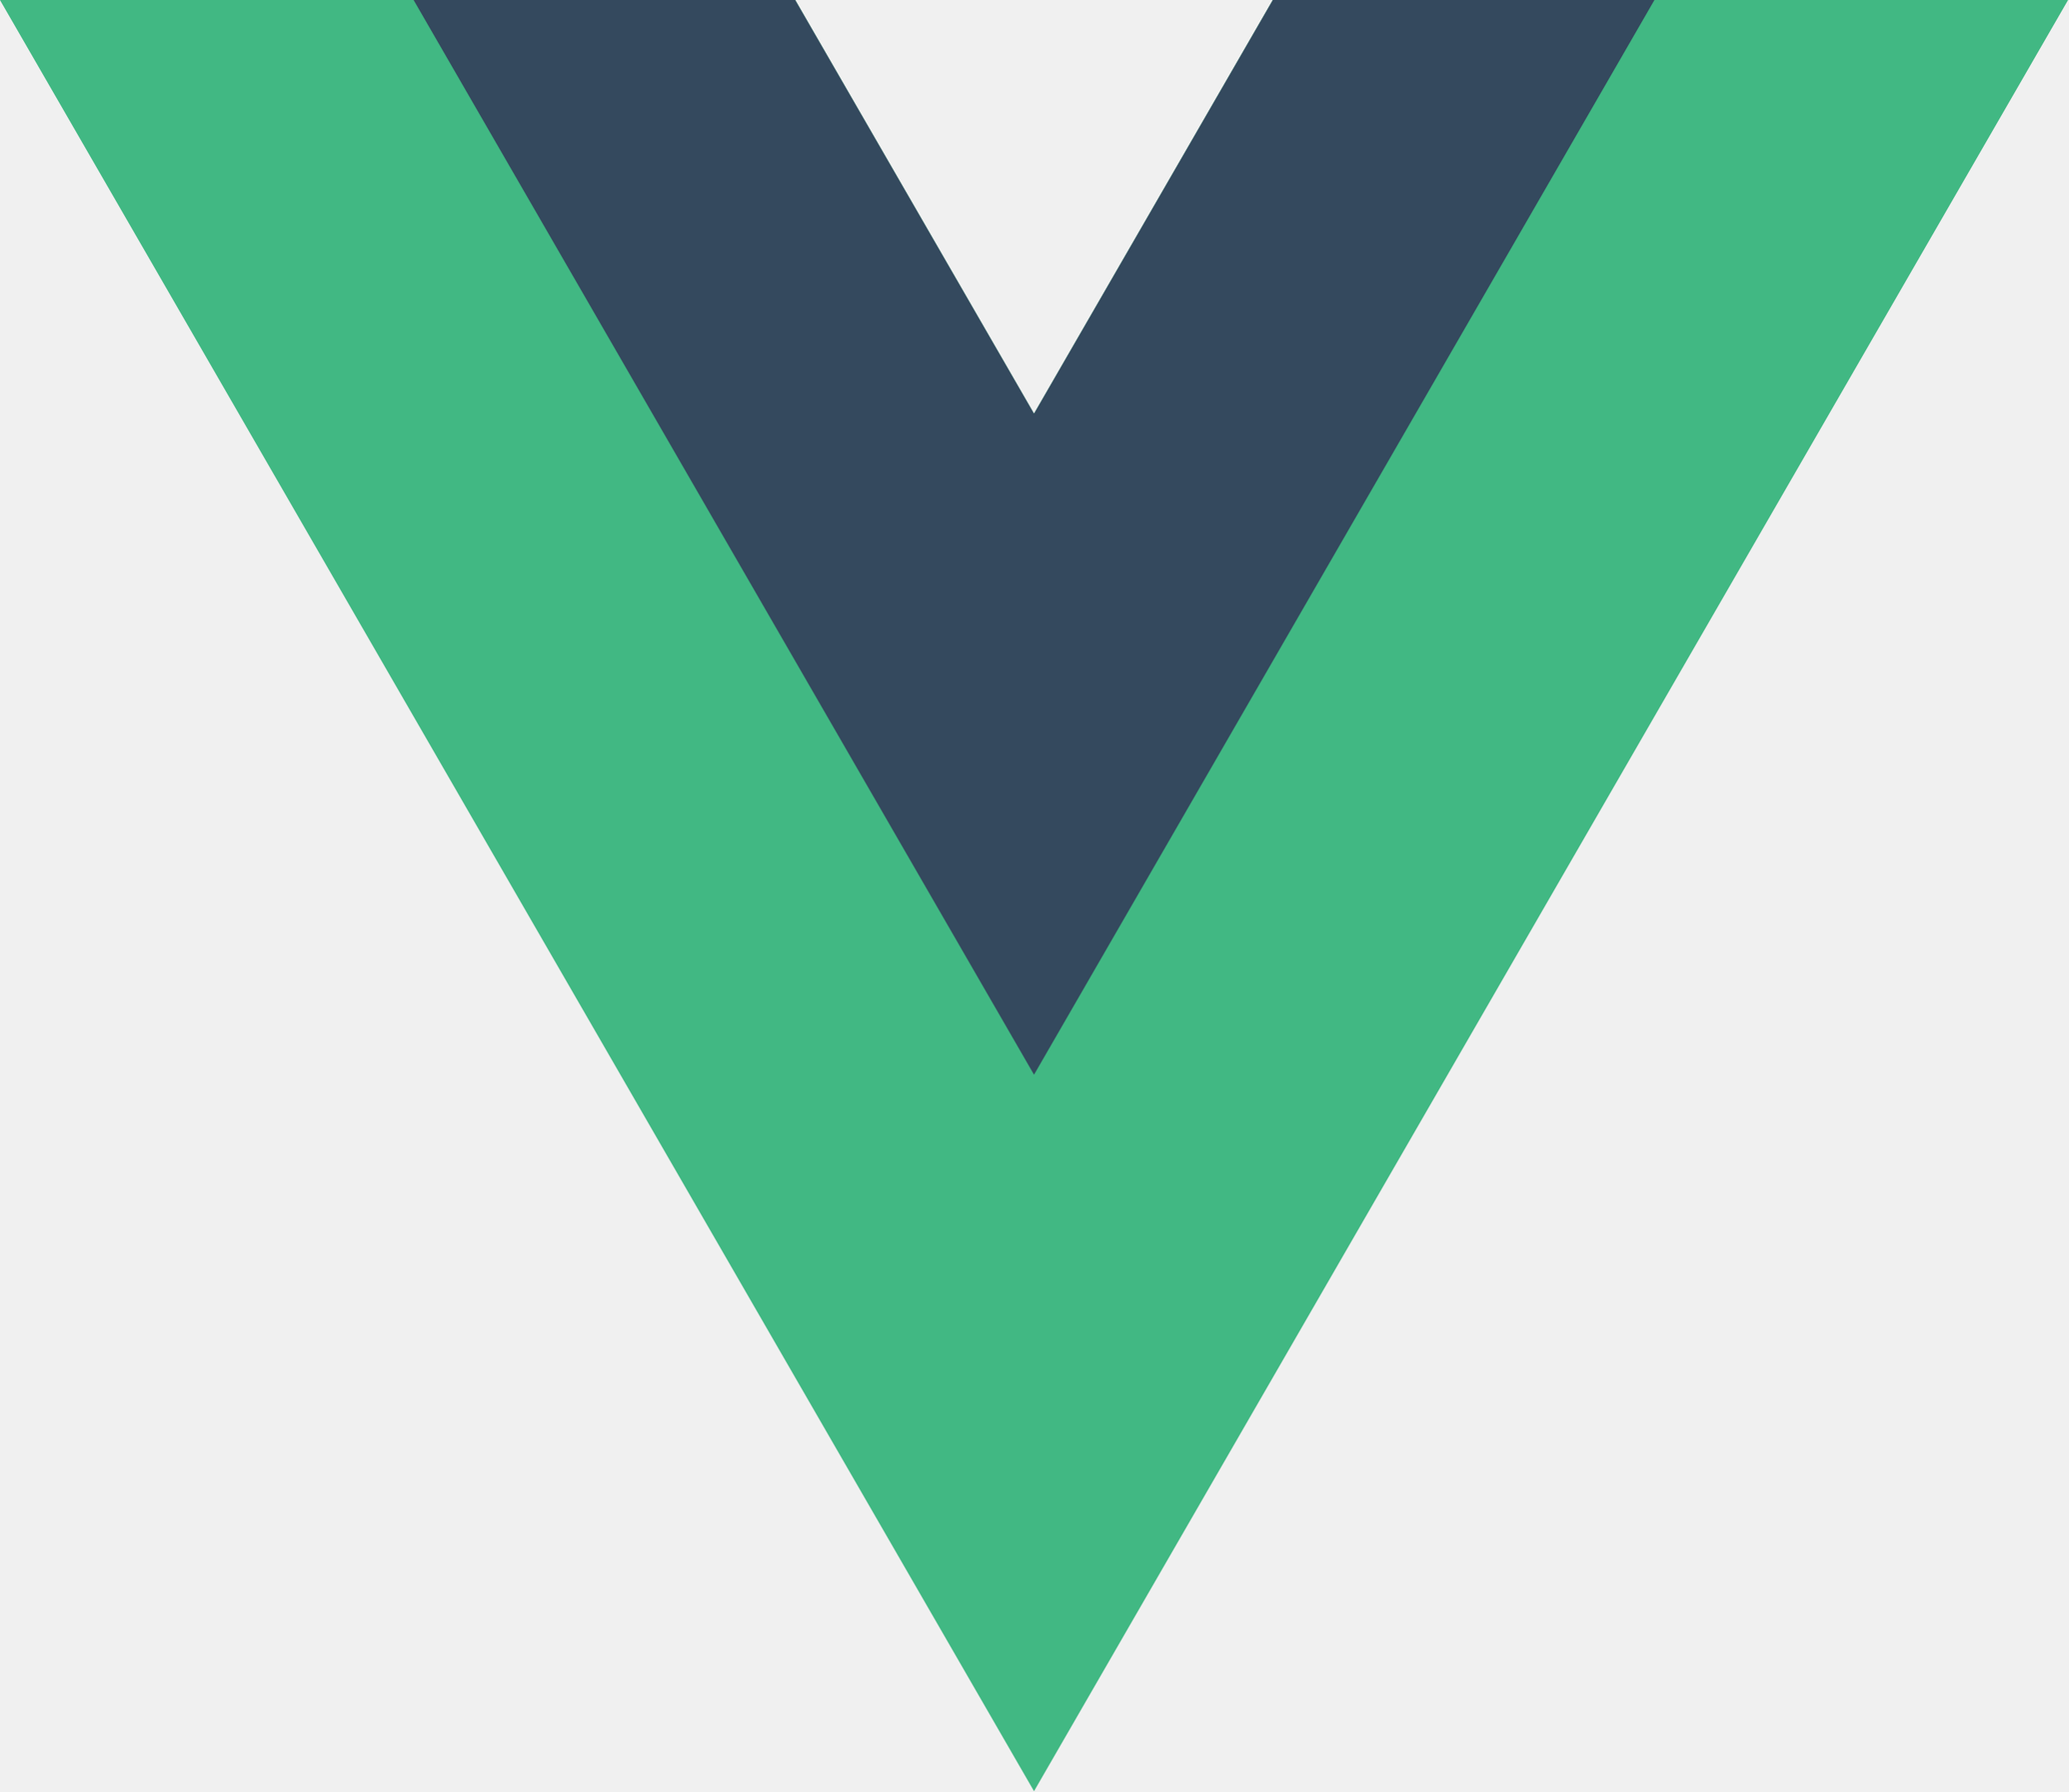
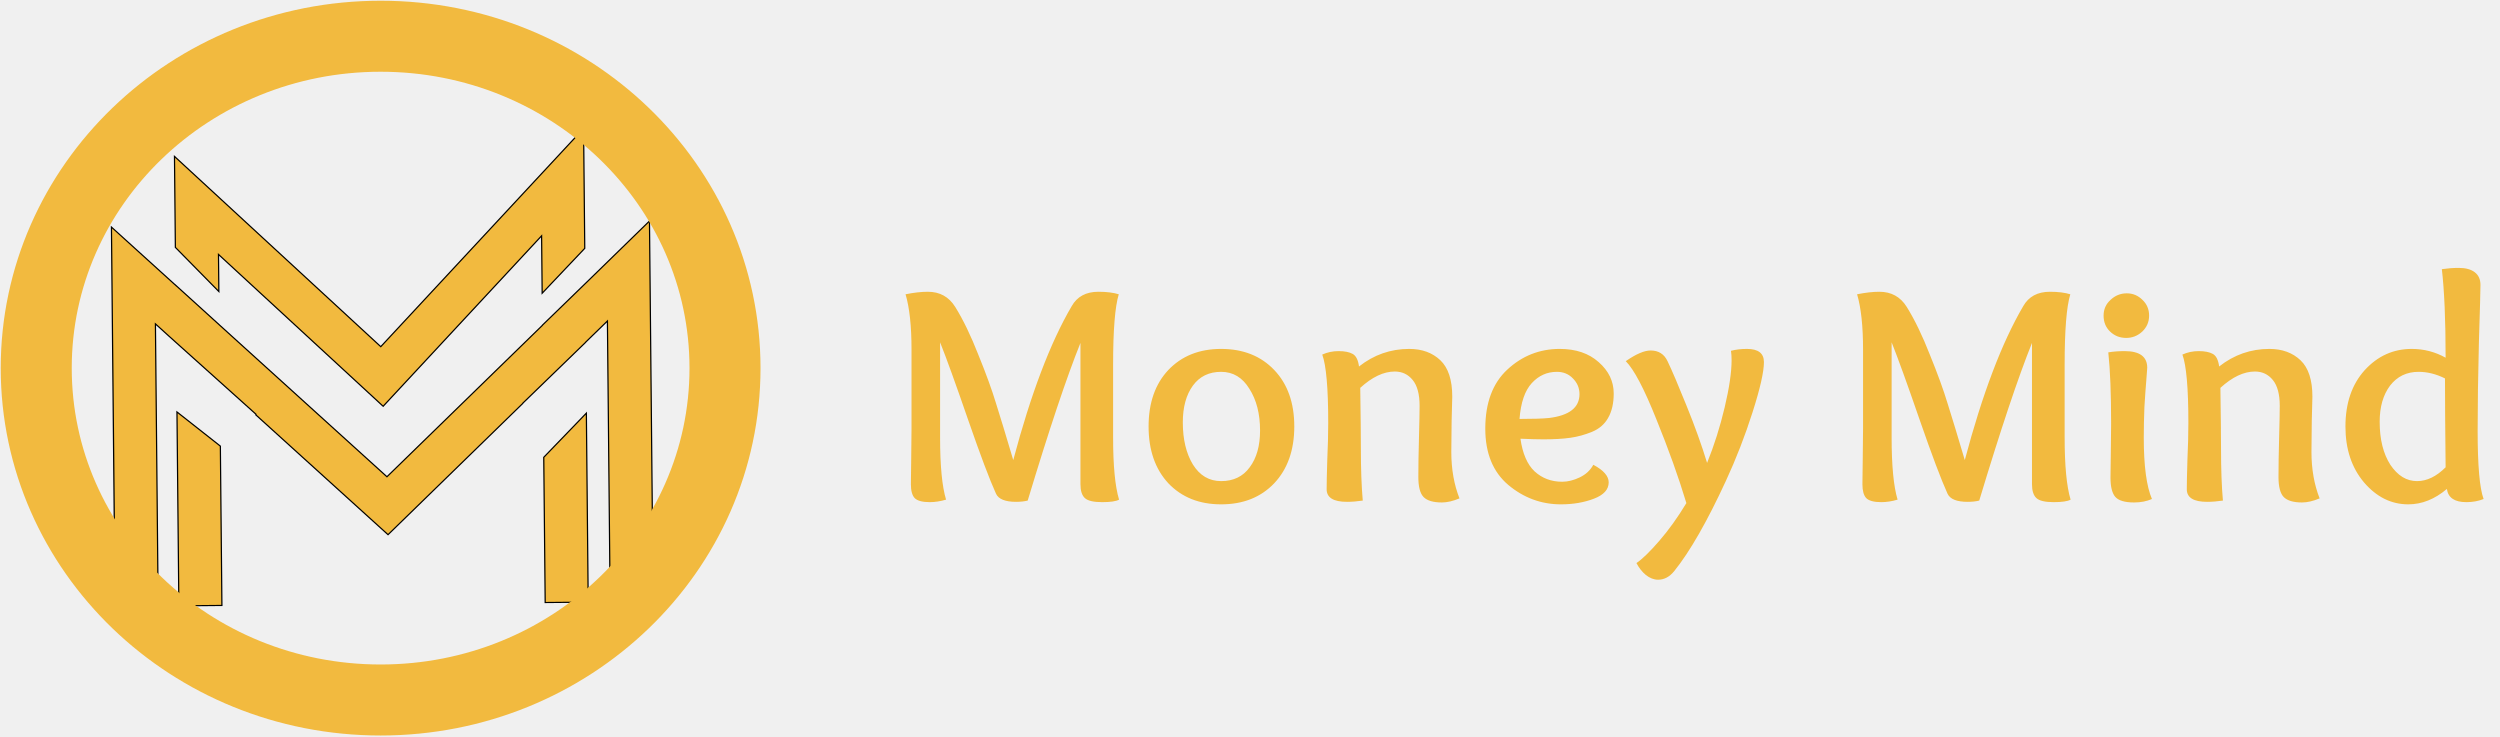
- <svg xmlns="http://www.w3.org/2000/svg" viewBox="0 0 261.76 226.69">
-   <path d="M161.096.001l-30.225 52.351L100.647.001H-.005l130.877 226.688L261.749.001z" fill="#41b883" />
-   <path d="M161.096.001l-30.225 52.351L100.647.001H52.346l78.526 136.01L209.398.001z" fill="#34495e" />
+ <svg xmlns="http://www.w3.org/2000/svg" width="414" height="122" viewBox="0 0 414 122" fill="none">
+   <path fill-rule="evenodd" clip-rule="evenodd" d="M20.26 100.411L19.055 99.032L18.456 37.607L29.101 47.257L29.101 47.243L36.294 53.77V53.773L40.488 57.573L64.078 78.951L89.834 53.863L89.834 53.839L96.893 46.988L98.989 44.947L107.553 36.601L108.167 99.615L101.042 99.679L100.588 53.156L96.987 56.66L96.987 56.681L86.574 66.77L86.574 66.805L64.258 88.542L42.369 68.707L42.393 68.602L28.004 55.689L25.738 53.635L26.194 100.357L20.26 100.411ZM63.054 57.407L28.893 25.901L29.04 40.965L36.241 48.28L36.181 42.131L63.447 67.279L89.689 39.05L89.782 48.562L96.835 41.125L96.642 21.275L63.054 57.407ZM97.407 99.712L90.281 99.777L90.047 75.725L97.102 68.414L97.407 99.712ZM36.748 100.261L29.619 100.326L29.306 68.219L36.49 73.878L36.748 100.261Z" fill="#F2BA3F" />
+   <path fill-rule="evenodd" clip-rule="evenodd" d="M20.26 100.411L19.055 99.032L19.069 100.422L20.26 100.411Z" fill="#F2BA3F" />
+   <path d="M98.989 44.947V44.954L96.893 46.988L98.989 44.947Z" fill="#051836" />
+   <path fill-rule="evenodd" clip-rule="evenodd" d="M20.26 100.411L19.055 99.032L19.069 100.422L20.26 100.411Z" fill="white" />
+   <path d="M19.055 99.032L19.069 100.422L20.26 100.411" stroke="black" stroke-width="0.278" stroke-miterlimit="22.926" />
+   <path fill-rule="evenodd" clip-rule="evenodd" d="M108.154 98.277L106.555 99.629L101.042 99.679L100.588 53.156L96.987 56.66L96.987 56.681L86.574 66.77L86.574 66.805L64.258 88.542L42.369 68.707L42.393 68.602L28.004 55.689L25.738 53.635L26.194 100.357L20.26 100.411L19.055 99.032L18.456 37.607L29.101 47.257L29.101 47.243L36.294 53.77V53.773L40.488 57.573L64.078 78.951L89.834 53.863L89.834 53.839L96.893 46.988L98.989 44.947L107.553 36.601L108.154 98.277ZM29.04 40.965L28.893 25.901L63.054 57.407L96.642 21.275L96.835 41.125L89.782 48.562L89.689 39.05L63.447 67.279L36.181 42.131L36.241 48.28L29.04 40.965ZM90.281 99.777L90.047 75.725L97.102 68.414L97.407 99.712L90.281 99.777ZM29.619 100.326L29.306 68.219L36.49 73.878L36.748 100.261L29.619 100.326Z" fill="#F2BA3F" />
+   <path fill-rule="evenodd" clip-rule="evenodd" d="M108.154 98.277L106.555 99.629L108.167 99.615L108.154 98.277Z" fill="#F2BA3F" />
+   <path fill-rule="evenodd" clip-rule="evenodd" d="M108.256 98.191L108.053 98.363L107.453 36.839L99.062 45.017L96.966 47.058L89.936 53.88L89.937 53.904C81.316 62.297 72.695 70.69 64.081 79.089C54.793 70.657 45.491 62.238 36.192 53.816V53.812L29.207 47.474L29.207 47.488L18.561 37.837L19.157 99.031V99.899V100.26H18.953L18.352 37.377L28.996 47.026L28.996 47.012C31.464 49.25 33.932 51.487 36.397 53.727V53.731L64.076 78.814L89.732 53.824L89.731 53.799L96.821 46.919L98.916 44.879L107.653 36.364C107.858 56.973 108.062 77.582 108.256 98.191ZM106.673 99.53L106.437 99.73C104.605 99.747 102.773 99.763 100.941 99.779L100.489 53.393L97.09 56.701L97.09 56.722L86.677 66.811L86.677 66.845C79.203 74.122 71.735 81.404 64.261 88.68C56.928 82.033 49.586 75.393 42.257 68.741L42.281 68.636L27.935 55.761L25.843 53.865L26.297 100.455H18.953V100.26H26.091L25.634 53.405L28.075 55.617L42.506 68.569L42.482 68.674L64.256 88.405L86.472 66.765L86.472 66.73L96.885 56.642L96.885 56.621L100.688 52.919L101.143 99.58L106.673 99.53ZM28.938 40.966L28.789 25.668L63.049 57.266L96.742 21.021C96.81 27.734 96.885 34.45 96.938 41.163L89.683 48.813L89.59 39.305L63.453 67.421L36.286 42.364L36.346 48.529C33.877 46.022 31.41 43.511 28.939 41.006L28.938 40.966ZM28.998 26.134L29.142 40.926L36.137 48.031L36.077 41.899L63.442 67.138L89.789 38.795L89.882 48.311L96.734 41.088L96.543 21.53L63.06 57.549L28.998 26.134ZM90.18 99.778L89.945 75.687C92.361 73.177 94.783 70.673 97.202 68.166C97.307 78.714 97.411 89.262 97.51 99.81C95.067 99.834 92.624 99.855 90.181 99.876L90.18 99.778ZM90.15 75.764L90.383 99.678L97.304 99.615L97.002 68.662L90.15 75.764ZM29.517 100.327L29.202 68.01C31.666 69.95 34.131 71.888 36.593 73.831C36.67 82.673 36.759 91.517 36.851 100.359C34.407 100.383 31.962 100.404 29.518 100.426L29.517 100.327ZM29.41 68.429L29.721 100.227L36.645 100.164L36.389 73.926L29.41 68.429Z" fill="black" />
+   <path fill-rule="evenodd" clip-rule="evenodd" d="M108.256 98.191L108.053 98.363L108.064 99.517L106.673 99.53L106.437 99.73C107.048 99.724 107.659 99.718 108.27 99.712C108.266 99.205 108.261 98.698 108.256 98.191Z" fill="black" />
+   <path d="M63.031 115.92C94.528 115.92 120.061 91.314 120.061 60.96C120.061 30.606 94.528 6 63.031 6C31.534 6 6 30.606 6 60.96C6 91.314 31.534 115.92 63.031 115.92Z" stroke="#F2BA3F" stroke-width="11.76" stroke-miterlimit="22.926" />
+   <path d="M184.331 60.328V72.444C184.331 77.124 184.66 80.556 185.319 82.74C184.834 83.017 183.898 83.156 182.511 83.156C181.09 83.156 180.136 82.931 179.651 82.48C179.166 82.029 178.923 81.267 178.923 80.192V56.792C176.635 62.477 173.723 71.179 170.187 82.896C169.632 83.035 168.991 83.104 168.263 83.104C166.46 83.104 165.351 82.653 164.935 81.752C163.895 79.464 162.352 75.373 160.307 69.48C158.262 63.552 156.719 59.288 155.679 56.688V72.444C155.679 77.124 156.008 80.556 156.667 82.74C155.731 83.017 154.83 83.156 153.963 83.156C152.75 83.156 151.918 82.931 151.467 82.48C151.051 82.029 150.843 81.267 150.843 80.192C150.843 79.637 150.86 78.268 150.895 76.084C150.93 73.9 150.947 72.201 150.947 70.988V57.884C150.947 54.001 150.618 50.951 149.959 48.732C151.346 48.455 152.576 48.316 153.651 48.316C155.627 48.316 157.135 49.148 158.175 50.812C159.492 52.927 160.775 55.579 162.023 58.768C163.306 61.923 164.276 64.592 164.935 66.776C165.628 68.96 166.582 72.097 167.795 76.188C170.707 65.233 173.931 56.74 177.467 50.708C178.368 49.113 179.842 48.316 181.887 48.316C183.239 48.316 184.366 48.455 185.267 48.732C184.643 50.812 184.331 54.677 184.331 60.328ZM208.666 71.3C208.666 68.527 208.077 66.221 206.898 64.384C205.754 62.512 204.194 61.576 202.218 61.576C200.208 61.576 198.648 62.339 197.538 63.864C196.429 65.389 195.874 67.417 195.874 69.948C195.874 72.756 196.429 75.079 197.538 76.916C198.682 78.753 200.242 79.672 202.218 79.672C204.264 79.672 205.841 78.909 206.95 77.384C208.094 75.859 208.666 73.831 208.666 71.3ZM202.218 83.52C198.613 83.52 195.701 82.359 193.482 80.036C191.298 77.679 190.206 74.541 190.206 70.624C190.206 66.707 191.298 63.587 193.482 61.264C195.701 58.941 198.613 57.78 202.218 57.78C205.858 57.78 208.788 58.941 211.006 61.264C213.225 63.587 214.334 66.707 214.334 70.624C214.334 74.541 213.225 77.679 211.006 80.036C208.788 82.359 205.858 83.52 202.218 83.52ZM225.049 60.692C227.51 58.751 230.283 57.78 233.369 57.78C235.483 57.78 237.199 58.404 238.517 59.652C239.834 60.9 240.493 62.911 240.493 65.684C240.493 66.065 240.458 67.417 240.389 69.74C240.354 72.063 240.337 73.761 240.337 74.836C240.337 77.679 240.787 80.244 241.689 82.532C240.614 82.983 239.643 83.208 238.777 83.208C237.355 83.208 236.35 82.913 235.761 82.324C235.171 81.735 234.877 80.625 234.877 78.996C234.877 77.193 234.911 75.027 234.981 72.496C235.05 69.931 235.085 68.163 235.085 67.192C235.085 65.285 234.703 63.864 233.941 62.928C233.178 61.992 232.19 61.524 230.977 61.524C229.139 61.524 227.233 62.425 225.257 64.228C225.326 68.873 225.361 72.253 225.361 74.368C225.361 77.696 225.465 80.539 225.673 82.896C224.737 83.035 223.87 83.104 223.073 83.104C220.819 83.104 219.693 82.411 219.693 81.024C219.693 80.019 219.727 78.389 219.797 76.136C219.901 73.883 219.953 71.855 219.953 70.052C219.953 64.297 219.623 60.519 218.965 58.716C219.797 58.335 220.698 58.144 221.669 58.144C222.674 58.144 223.454 58.3 224.009 58.612C224.563 58.924 224.91 59.617 225.049 60.692ZM255.584 72.756C254.648 72.756 253.383 72.721 251.788 72.652C252.135 75.113 252.915 76.916 254.128 78.06C255.376 79.204 256.902 79.776 258.704 79.776C259.64 79.776 260.611 79.533 261.616 79.048C262.622 78.563 263.367 77.869 263.852 76.968C265.551 77.869 266.4 78.84 266.4 79.88C266.4 81.059 265.586 81.96 263.956 82.584C262.327 83.208 260.507 83.52 258.496 83.52C255.238 83.52 252.326 82.445 249.76 80.296C247.23 78.147 245.964 75.044 245.964 70.988C245.964 66.724 247.178 63.465 249.604 61.212C252.066 58.924 254.96 57.78 258.288 57.78C260.958 57.78 263.107 58.508 264.736 59.964C266.4 61.42 267.232 63.153 267.232 65.164C267.232 66.793 266.92 68.145 266.296 69.22C265.707 70.26 264.823 71.023 263.644 71.508C262.466 71.993 261.27 72.323 260.056 72.496C258.843 72.669 257.352 72.756 255.584 72.756ZM257.82 61.576C256.191 61.576 254.804 62.2 253.66 63.448C252.516 64.696 251.84 66.672 251.632 69.376C253.851 69.376 255.48 69.324 256.52 69.22C259.883 68.804 261.564 67.487 261.564 65.268C261.564 64.263 261.2 63.396 260.472 62.668C259.779 61.94 258.895 61.576 257.82 61.576ZM274.583 96C273.889 96 273.213 95.74 272.555 95.22C271.931 94.7 271.411 94.041 270.995 93.244C271.965 92.585 273.231 91.355 274.791 89.552C276.351 87.749 277.841 85.669 279.263 83.312C277.98 79.048 276.316 74.403 274.271 69.376C272.26 64.349 270.579 61.16 269.227 59.808C270.925 58.629 272.295 58.04 273.335 58.04C274.652 58.04 275.588 58.629 276.143 59.808C276.905 61.403 277.963 63.881 279.315 67.244C280.667 70.572 281.793 73.709 282.695 76.656C283.873 73.744 284.844 70.676 285.607 67.452C286.369 64.228 286.751 61.628 286.751 59.652C286.751 59.028 286.716 58.508 286.647 58.092C287.444 57.884 288.328 57.78 289.299 57.78C291.171 57.78 292.107 58.508 292.107 59.964C292.107 61.559 291.483 64.315 290.235 68.232C288.987 72.149 287.513 75.945 285.815 79.62C282.695 86.38 279.835 91.372 277.235 94.596C276.472 95.532 275.588 96 274.583 96ZM341.905 60.328V72.444C341.905 77.124 342.234 80.556 342.893 82.74C342.408 83.017 341.472 83.156 340.085 83.156C338.664 83.156 337.71 82.931 337.225 82.48C336.74 82.029 336.497 81.267 336.497 80.192V56.792C334.209 62.477 331.297 71.179 327.761 82.896C327.206 83.035 326.565 83.104 325.837 83.104C324.034 83.104 322.925 82.653 322.509 81.752C321.469 79.464 319.926 75.373 317.881 69.48C315.836 63.552 314.293 59.288 313.253 56.688V72.444C313.253 77.124 313.582 80.556 314.241 82.74C313.305 83.017 312.404 83.156 311.537 83.156C310.324 83.156 309.492 82.931 309.041 82.48C308.625 82.029 308.417 81.267 308.417 80.192C308.417 79.637 308.434 78.268 308.469 76.084C308.504 73.9 308.521 72.201 308.521 70.988V57.884C308.521 54.001 308.192 50.951 307.533 48.732C308.92 48.455 310.15 48.316 311.225 48.316C313.201 48.316 314.709 49.148 315.749 50.812C317.066 52.927 318.349 55.579 319.597 58.768C320.88 61.923 321.85 64.592 322.509 66.776C323.202 68.96 324.156 72.097 325.369 76.188C328.281 65.233 331.505 56.74 335.041 50.708C335.942 49.113 337.416 48.316 339.461 48.316C340.813 48.316 341.94 48.455 342.841 48.732C342.217 50.812 341.905 54.677 341.905 60.328ZM351.837 58.144C354.333 58.144 355.581 59.063 355.581 60.9C355.581 61.108 355.529 61.819 355.425 63.032C355.321 64.211 355.217 65.684 355.113 67.452C355.043 69.22 355.009 70.901 355.009 72.496C355.009 77.141 355.459 80.521 356.361 82.636C355.494 83.017 354.506 83.208 353.397 83.208C351.871 83.208 350.831 82.896 350.277 82.272C349.757 81.648 349.497 80.591 349.497 79.1C349.497 78.545 349.514 77.211 349.549 75.096C349.583 72.947 349.601 71.3 349.601 70.156C349.601 65.129 349.445 61.195 349.133 58.352C349.965 58.213 350.866 58.144 351.837 58.144ZM352.097 55.96C351.057 55.96 350.173 55.613 349.445 54.92C348.717 54.227 348.353 53.343 348.353 52.268C348.353 51.228 348.734 50.361 349.497 49.668C350.259 48.94 351.161 48.576 352.201 48.576C353.206 48.576 354.073 48.94 354.801 49.668C355.529 50.361 355.893 51.228 355.893 52.268C355.893 53.308 355.511 54.192 354.749 54.92C353.986 55.613 353.102 55.96 352.097 55.96ZM367.49 60.692C369.951 58.751 372.725 57.78 375.81 57.78C377.925 57.78 379.641 58.404 380.958 59.652C382.275 60.9 382.934 62.911 382.934 65.684C382.934 66.065 382.899 67.417 382.83 69.74C382.795 72.063 382.778 73.761 382.778 74.836C382.778 77.679 383.229 80.244 384.13 82.532C383.055 82.983 382.085 83.208 381.218 83.208C379.797 83.208 378.791 82.913 378.202 82.324C377.613 81.735 377.318 80.625 377.318 78.996C377.318 77.193 377.353 75.027 377.422 72.496C377.491 69.931 377.526 68.163 377.526 67.192C377.526 65.285 377.145 63.864 376.382 62.928C375.619 61.992 374.631 61.524 373.418 61.524C371.581 61.524 369.674 62.425 367.698 64.228C367.767 68.873 367.802 72.253 367.802 74.368C367.802 77.696 367.906 80.539 368.114 82.896C367.178 83.035 366.311 83.104 365.514 83.104C363.261 83.104 362.134 82.411 362.134 81.024C362.134 80.019 362.169 78.389 362.238 76.136C362.342 73.883 362.394 71.855 362.394 70.052C362.394 64.297 362.065 60.519 361.406 58.716C362.238 58.335 363.139 58.144 364.11 58.144C365.115 58.144 365.895 58.3 366.45 58.612C367.005 58.924 367.351 59.617 367.49 60.692ZM400.262 79.672C401.891 79.672 403.468 78.909 404.994 77.384C404.924 71.005 404.89 66.1 404.89 62.668C403.434 61.94 401.978 61.576 400.522 61.576C398.546 61.576 396.968 62.339 395.79 63.864C394.646 65.389 394.074 67.383 394.074 69.844C394.074 72.756 394.663 75.131 395.842 76.968C397.055 78.771 398.528 79.672 400.262 79.672ZM388.406 70.624C388.406 66.776 389.463 63.673 391.578 61.316C393.727 58.959 396.327 57.78 399.378 57.78C401.388 57.78 403.26 58.265 404.994 59.236C404.994 53.031 404.786 48.143 404.37 44.572C405.34 44.433 406.276 44.364 407.178 44.364C408.322 44.364 409.206 44.607 409.83 45.092C410.454 45.577 410.766 46.271 410.766 47.172C410.766 48.039 410.679 51.211 410.506 56.688C410.367 62.131 410.298 67.019 410.298 71.352C410.298 77.107 410.627 80.868 411.286 82.636C410.419 82.983 409.466 83.156 408.426 83.156C406.484 83.156 405.41 82.428 405.202 80.972C403.191 82.671 401.059 83.52 398.806 83.52C395.998 83.52 393.554 82.307 391.474 79.88C389.428 77.453 388.406 74.368 388.406 70.624Z" fill="#F2BA3F" />
</svg>
